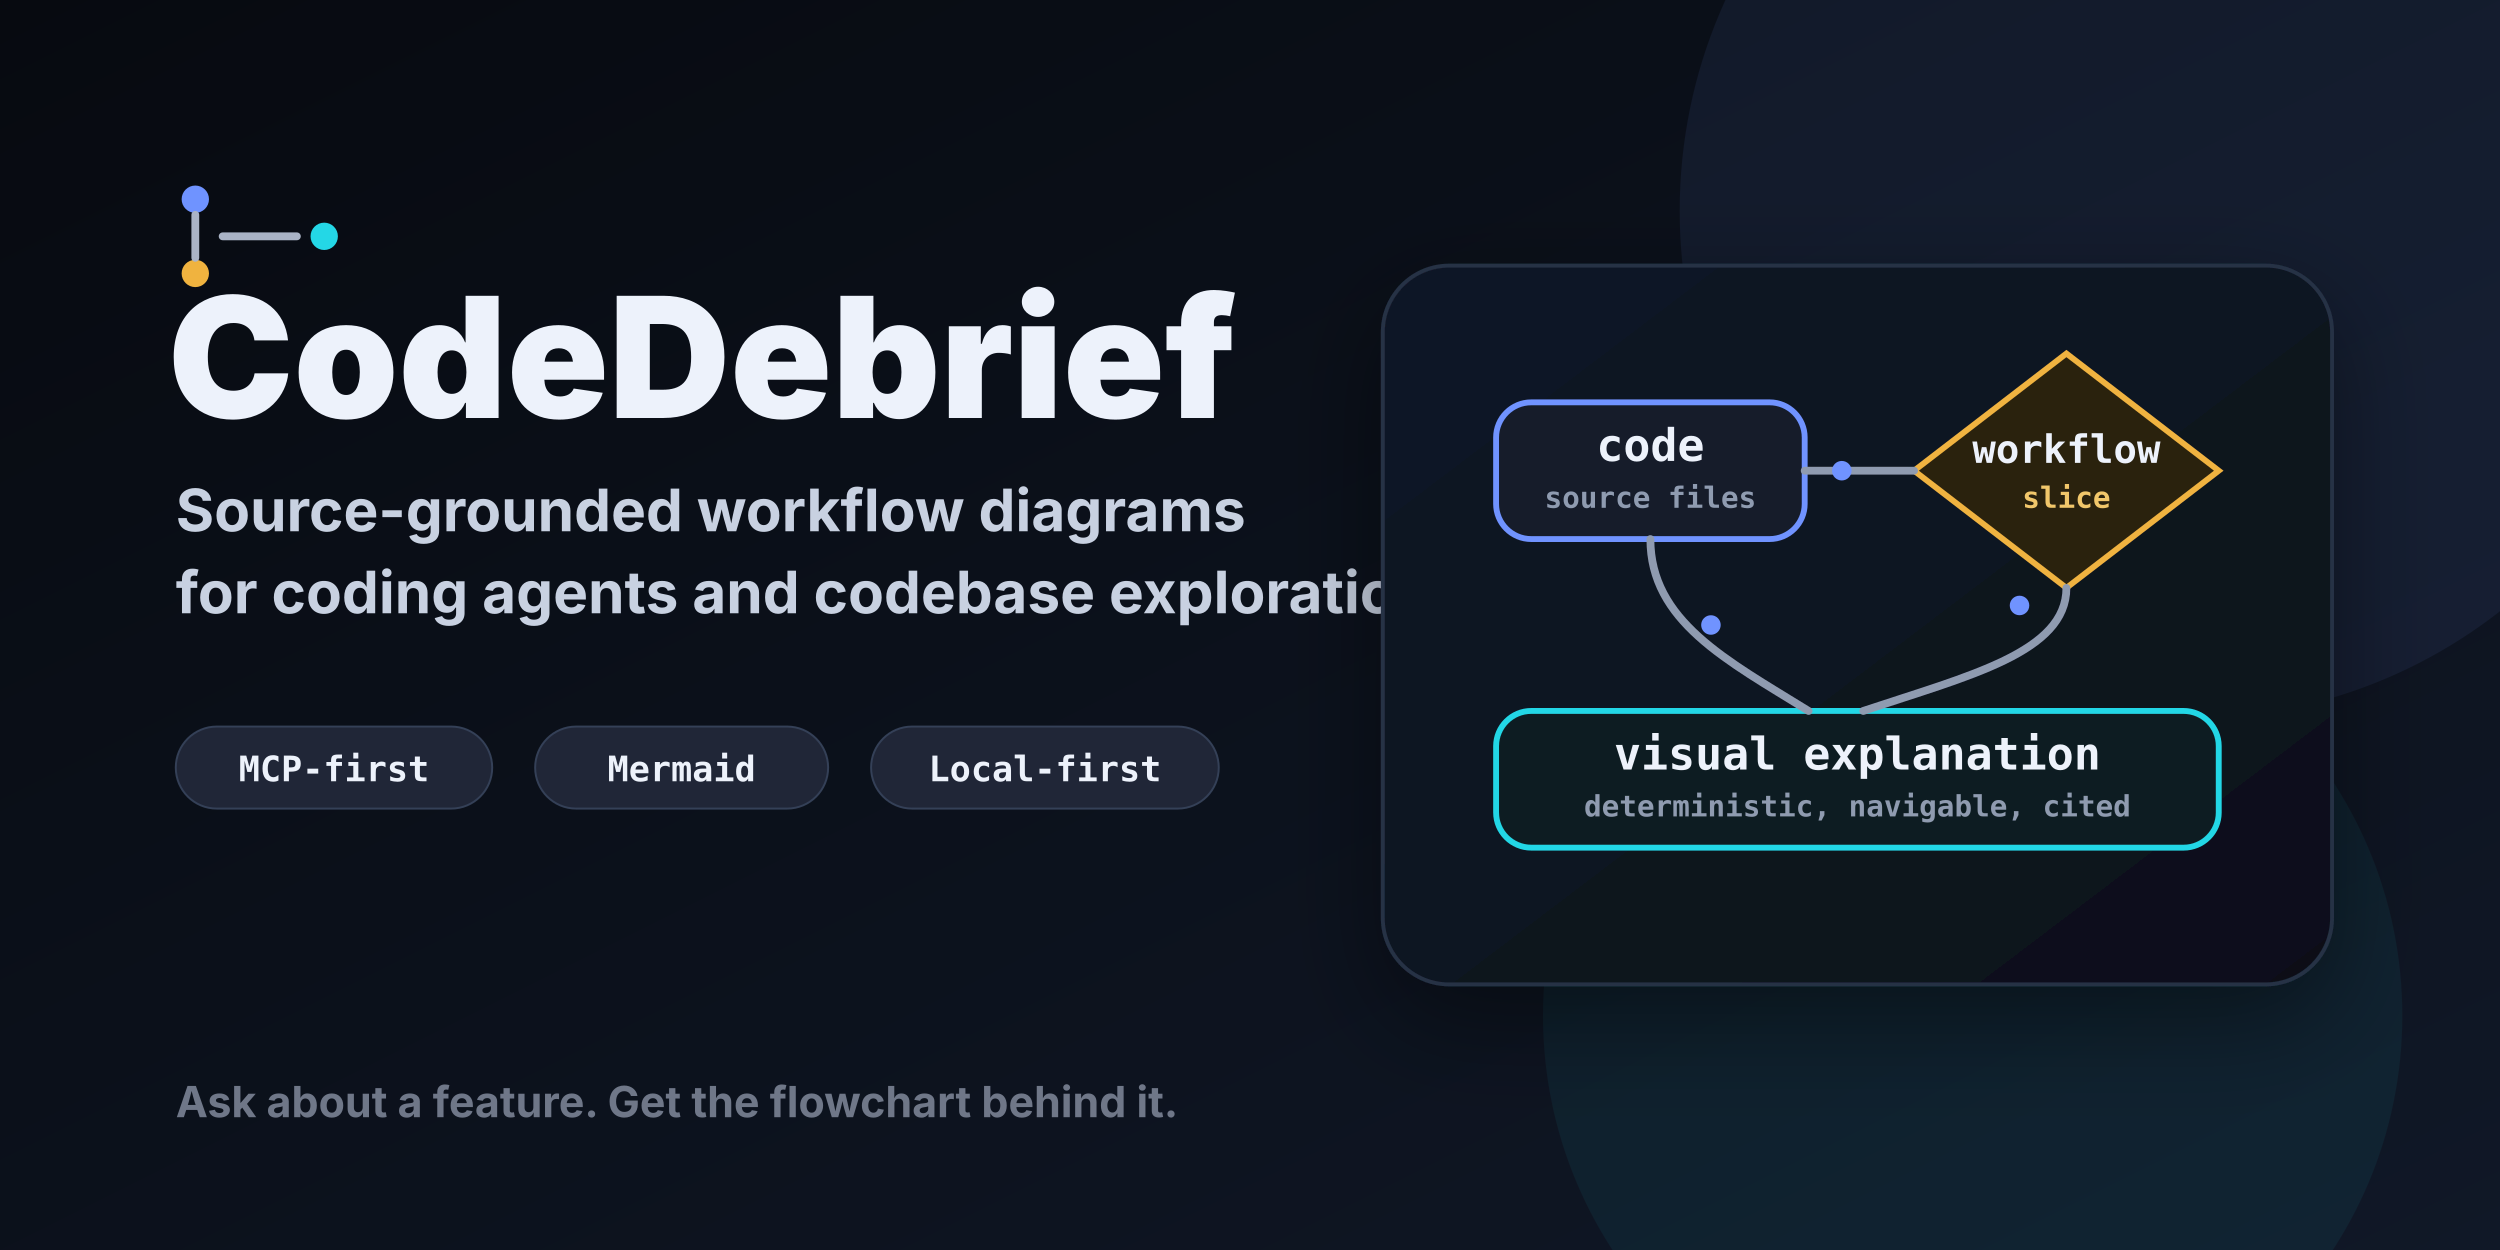
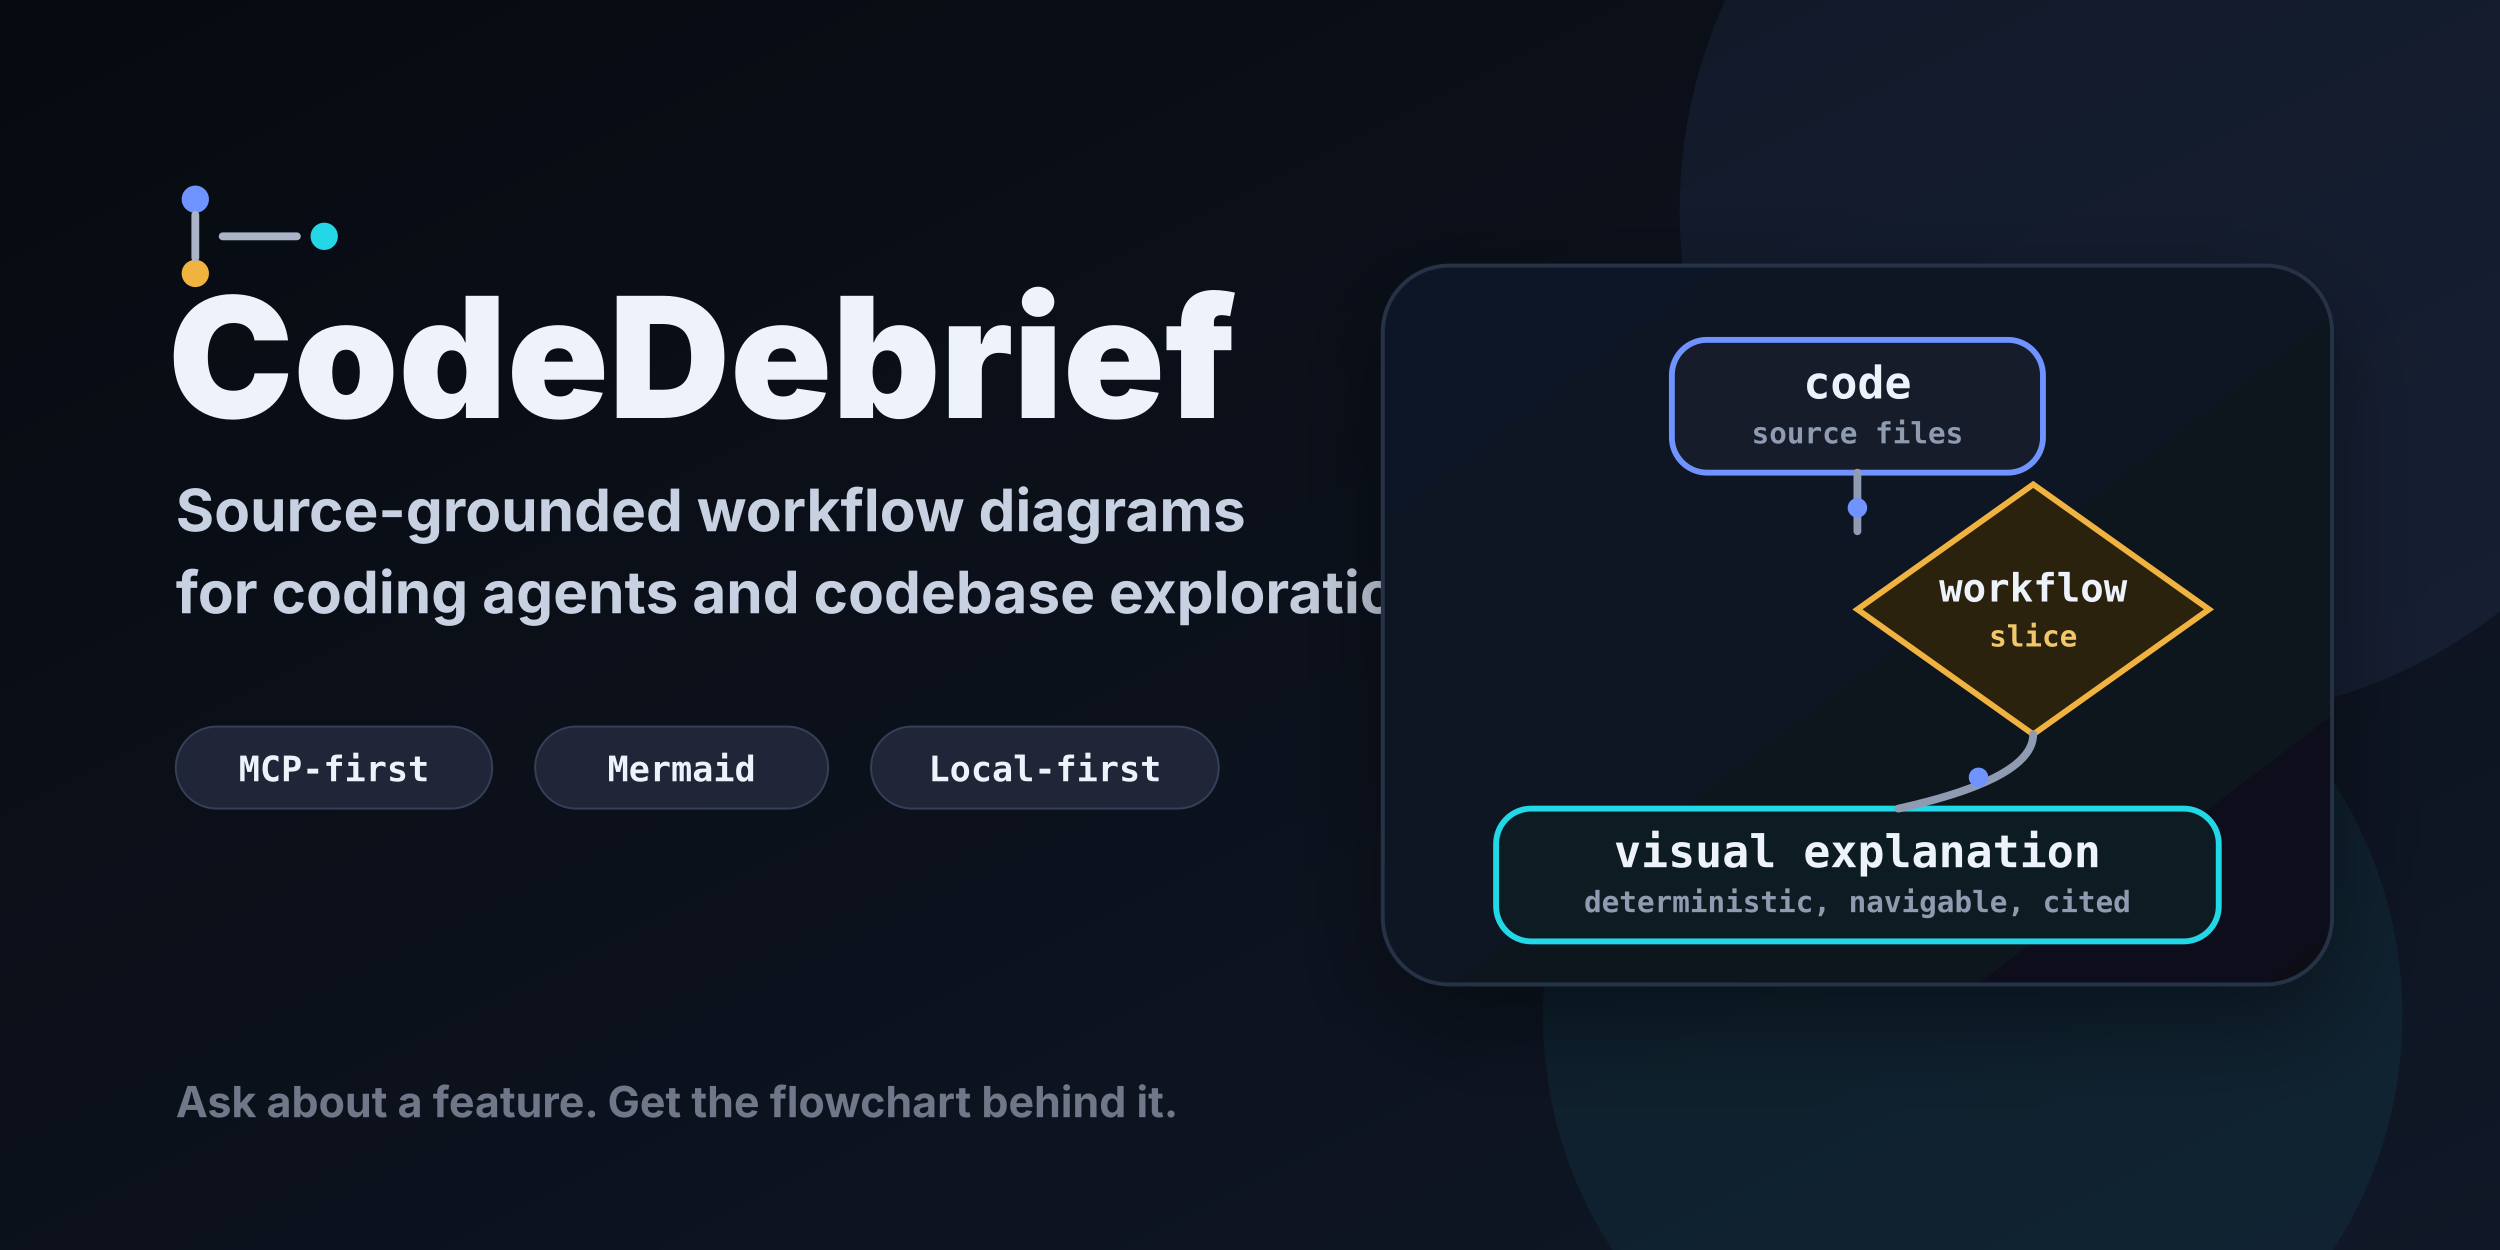
<svg xmlns="http://www.w3.org/2000/svg" width="1280" height="640" viewBox="0 0 1280 640" role="img" aria-labelledby="title desc">
  <defs>
    <linearGradient id="bg" x1="0" y1="0" x2="1" y2="1">
      <stop offset="0" stop-color="#070a10" />
      <stop offset="1" stop-color="#101827" />
    </linearGradient>
    <linearGradient id="panel" x1="0" y1="0" x2="1" y2="1">
      <stop offset="0" stop-color="#111827" />
      <stop offset="1" stop-color="#0b1019" />
    </linearGradient>
    <filter id="soft-shadow" x="-20%" y="-20%" width="140%" height="140%">
      <feDropShadow dx="0" dy="18" stdDeviation="26" flood-color="#000000" flood-opacity="0.42" />
    </filter>
  </defs>
  <rect width="1280" height="640" fill="url(#bg)" />
  <circle cx="1120" cy="108" r="260" fill="#6f93ff" opacity="0.08" />
  <circle cx="1010" cy="520" r="220" fill="#24d7e6" opacity="0.06" />
  <g transform="translate(86 88)">
    <g transform="translate(0 2)">
      <circle cx="14" cy="12" r="7" fill="#6f93ff" />
      <circle cx="14" cy="50" r="7" fill="#f0b33f" />
      <path d="M14 20v22" stroke="#aab4c6" stroke-width="4" stroke-linecap="round" />
      <path d="M28 31h38" stroke="#aab4c6" stroke-width="4" stroke-linecap="round" />
      <circle cx="80" cy="31" r="7" fill="#24d7e6" />
    </g>
    <text x="0" y="126" fill="#edf2fb" font-family="Inter, ui-sans-serif, system-ui, -apple-system, Segoe UI, sans-serif" font-size="86" font-weight="850">CodeDebrief</text>
    <text x="4" y="184" fill="#c8d1e1" font-family="Inter, ui-sans-serif, system-ui, -apple-system, Segoe UI, sans-serif" font-size="30" font-weight="700">Source-grounded workflow diagrams</text>
    <text x="4" y="226" fill="#c8d1e1" font-family="Inter, ui-sans-serif, system-ui, -apple-system, Segoe UI, sans-serif" font-size="30" font-weight="700">for coding agents and codebase exploration.</text>
    <g transform="translate(4 284)" font-family="ui-monospace, SFMono-Regular, Menlo, monospace" font-size="18" font-weight="800">
      <rect x="0" y="0" width="162" height="42" rx="21" fill="#202637" stroke="#344057" />
      <text x="81" y="28" text-anchor="middle" fill="#edf2fb">MCP-first</text>
      <rect x="184" y="0" width="150" height="42" rx="21" fill="#202637" stroke="#344057" />
      <text x="259" y="28" text-anchor="middle" fill="#edf2fb">Mermaid</text>
      <rect x="356" y="0" width="178" height="42" rx="21" fill="#202637" stroke="#344057" />
      <text x="445" y="28" text-anchor="middle" fill="#edf2fb">Local-first</text>
    </g>
  </g>
  <g transform="translate(708 136)" filter="url(#soft-shadow)">
    <rect x="0" y="0" width="486" height="368" rx="34" fill="url(#panel)" stroke="#253044" stroke-width="2" />
    <g font-family="ui-monospace, SFMono-Regular, Menlo, monospace" font-weight="820">
-       <rect x="58" y="70" width="158" height="70" rx="18" fill="#151c2b" stroke="#6f93ff" stroke-width="3" />
-       <text x="137" y="100" text-anchor="middle" fill="#edf2fb" font-size="23">code</text>
-       <text x="137" y="124" text-anchor="middle" fill="#8f9bb0" font-size="15">source files</text>
-       <path d="M272 105l78-60 78 60-78 60z" fill="#2a220f" stroke="#f0b33f" stroke-width="3" />
-       <text x="350" y="101" text-anchor="middle" fill="#edf2fb" font-size="20">workflow</text>
-       <text x="350" y="124" text-anchor="middle" fill="#f1c76b" font-size="15">slice</text>
-       <rect x="58" y="228" width="370" height="70" rx="18" fill="#101f24" stroke="#24d7e6" stroke-width="3" />
-       <text x="243" y="258" text-anchor="middle" fill="#edf2fb" font-size="23">visual explanation</text>
-       <text x="243" y="282" text-anchor="middle" fill="#8f9bb0" font-size="15">deterministic, navigable, cited</text>
+       <rect x="148" y="38" width="190" height="68" rx="18" fill="#151c2b" stroke="#6f93ff" stroke-width="3" />
+       <text x="243" y="68" text-anchor="middle" fill="#edf2fb" font-size="23">code</text>
+       <text x="243" y="91" text-anchor="middle" fill="#8f9bb0" font-size="15">source files</text>
+       <path d="M243 176l90-64 90 64-90 64z" fill="#2a220f" stroke="#f0b33f" stroke-width="3" />
+       <text x="333" y="172" text-anchor="middle" fill="#edf2fb" font-size="20">workflow</text>
+       <text x="333" y="195" text-anchor="middle" fill="#f1c76b" font-size="15">slice</text>
+       <rect x="58" y="278" width="370" height="68" rx="18" fill="#101f24" stroke="#24d7e6" stroke-width="3" />
+       <text x="243" y="308" text-anchor="middle" fill="#edf2fb" font-size="23">visual explanation</text>
+       <text x="243" y="331" text-anchor="middle" fill="#8f9bb0" font-size="15">deterministic, navigable, cited</text>
      <g stroke="#8f9bb0" stroke-width="4" fill="none" stroke-linecap="round" stroke-linejoin="round">
-         <path d="M216 105H272" />
-         <path d="M350 165C350 198 300 210 246 228" />
-         <path d="M137 140C137 182 176 202 218 228" />
+         <path d="M243 106V136" />
+         <path d="M333 240C333 258 300 270 264 278" />
      </g>
      <g fill="#6f93ff">
-         <circle cx="235" cy="105" r="5" />
-         <circle cx="326" cy="174" r="5" />
-         <circle cx="168" cy="184" r="5" />
+         <circle cx="243" cy="124" r="5" />
+         <circle cx="305" cy="262" r="5" />
      </g>
    </g>
  </g>
  <text x="90" y="572" fill="#6f7788" font-family="Inter, ui-sans-serif, system-ui, -apple-system, Segoe UI, sans-serif" font-size="22" font-weight="650">Ask about a feature. Get the flowchart behind it.</text>
</svg>
